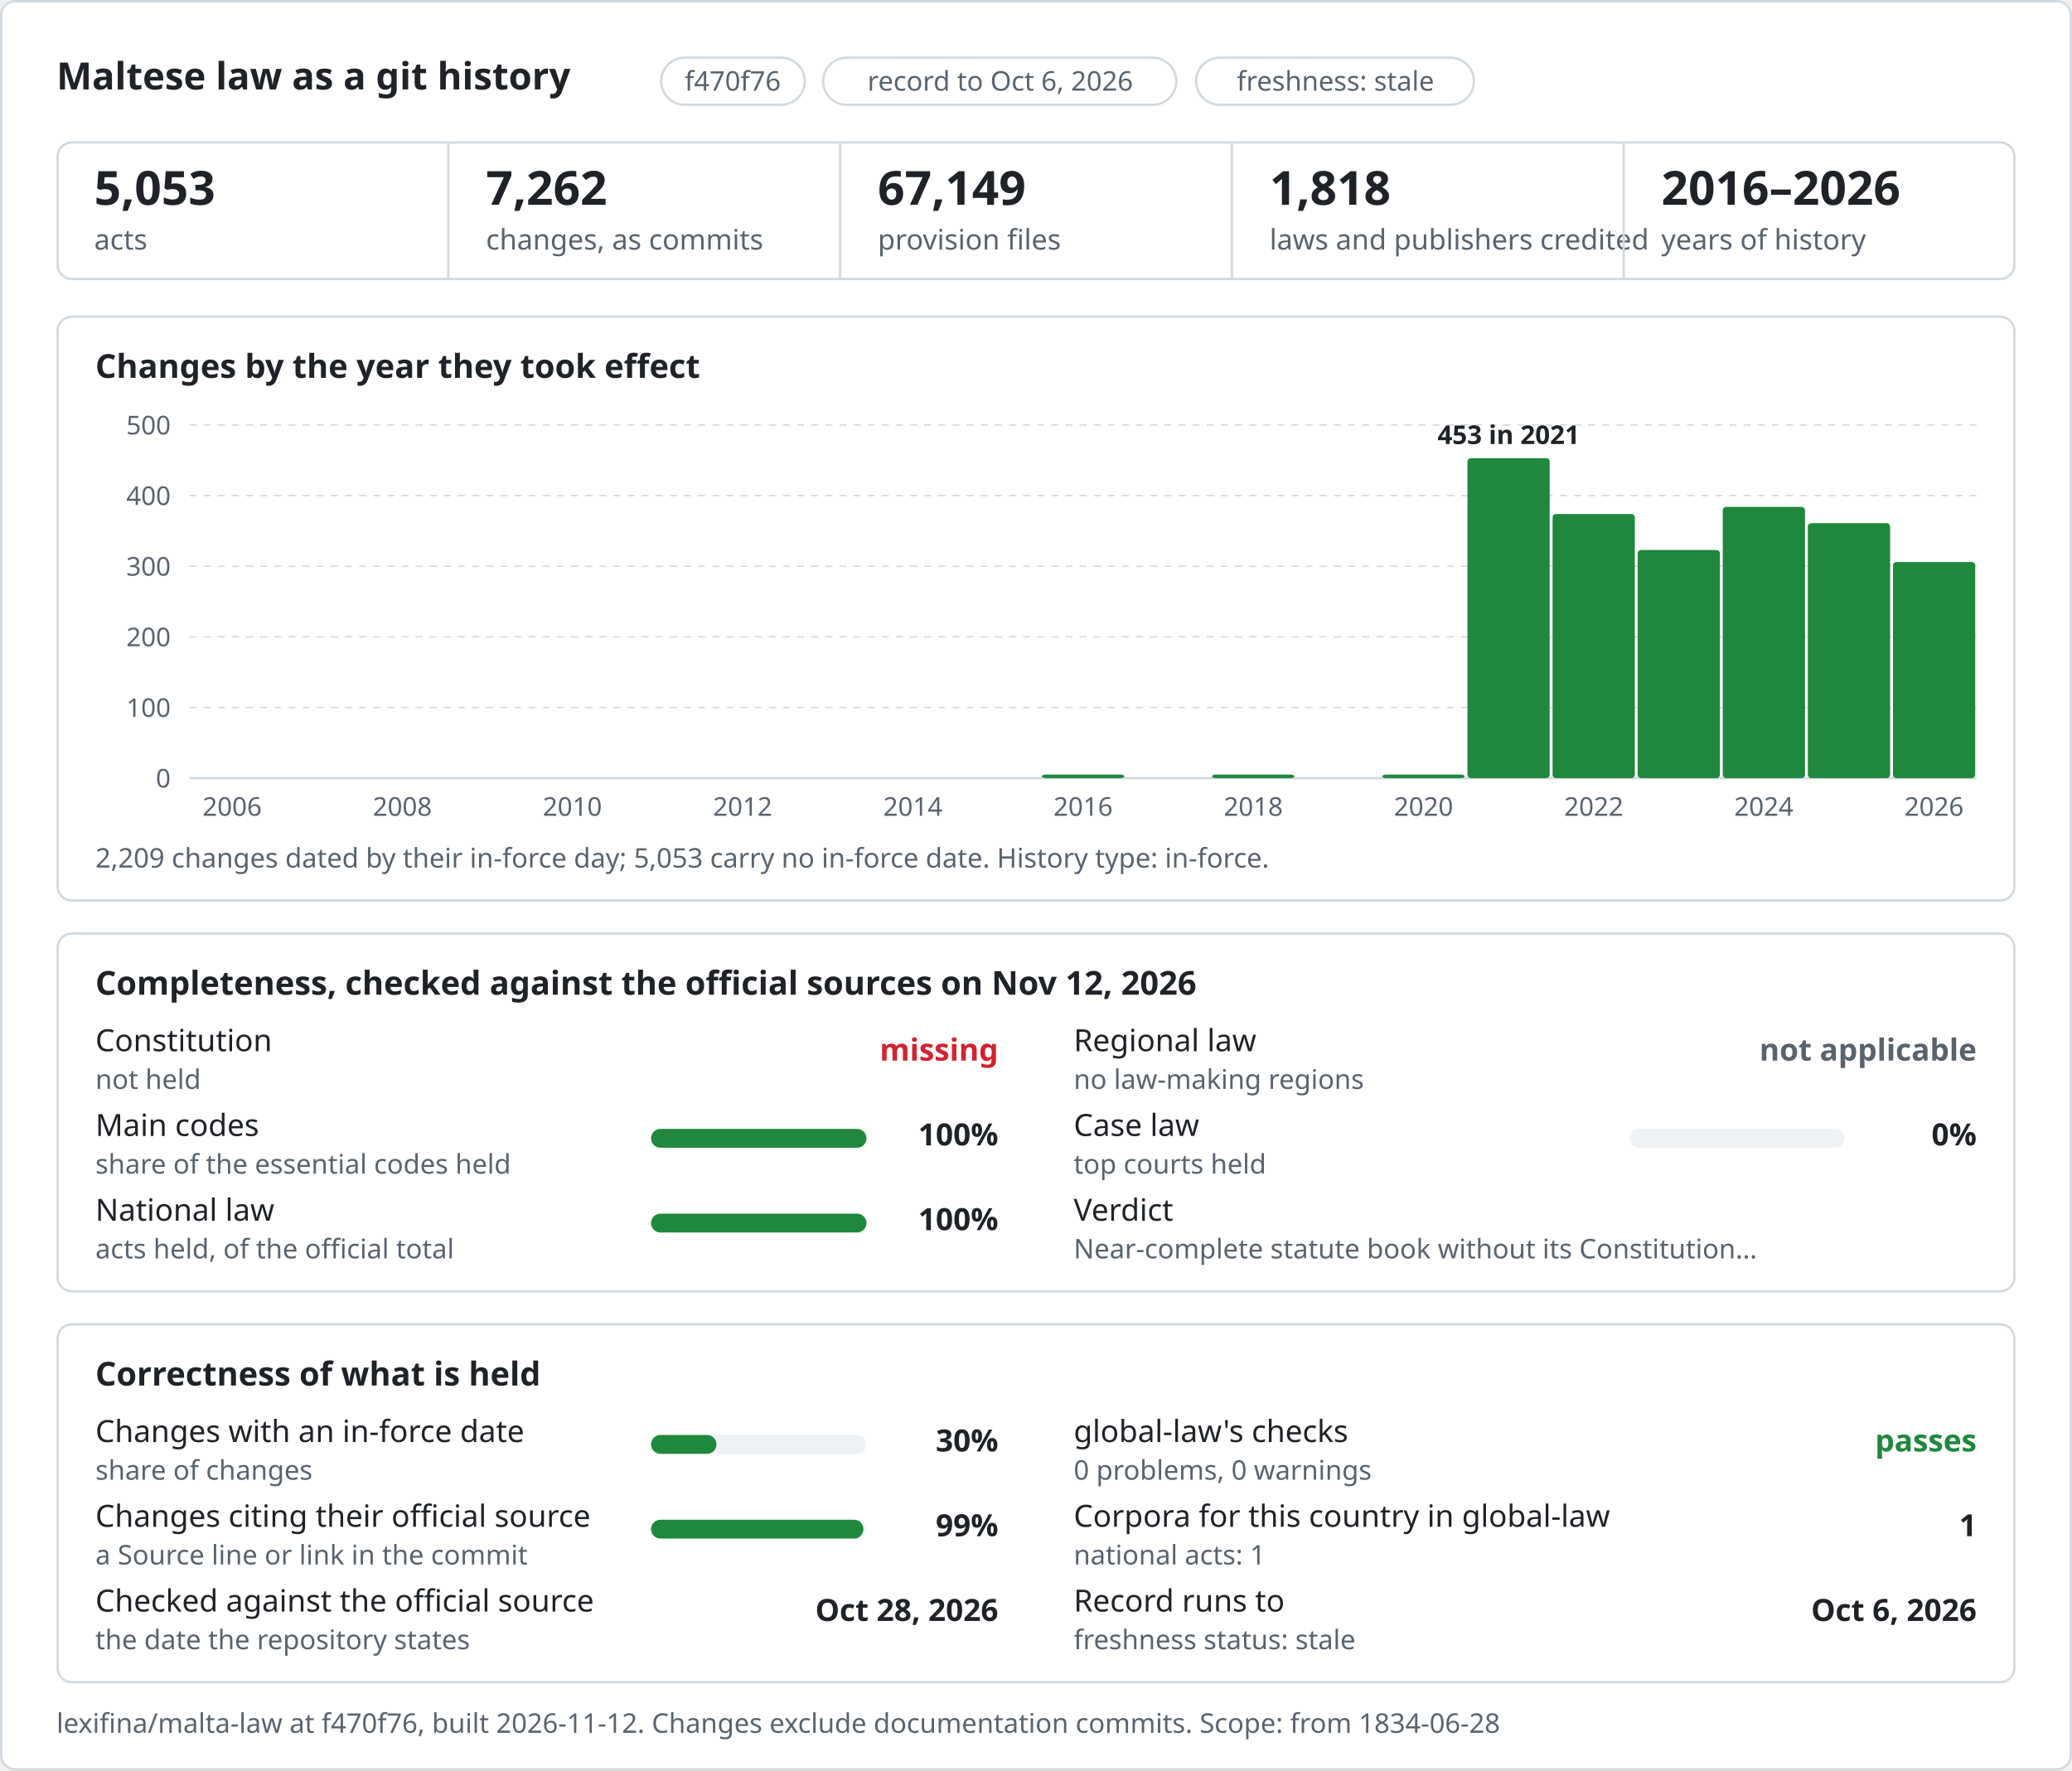
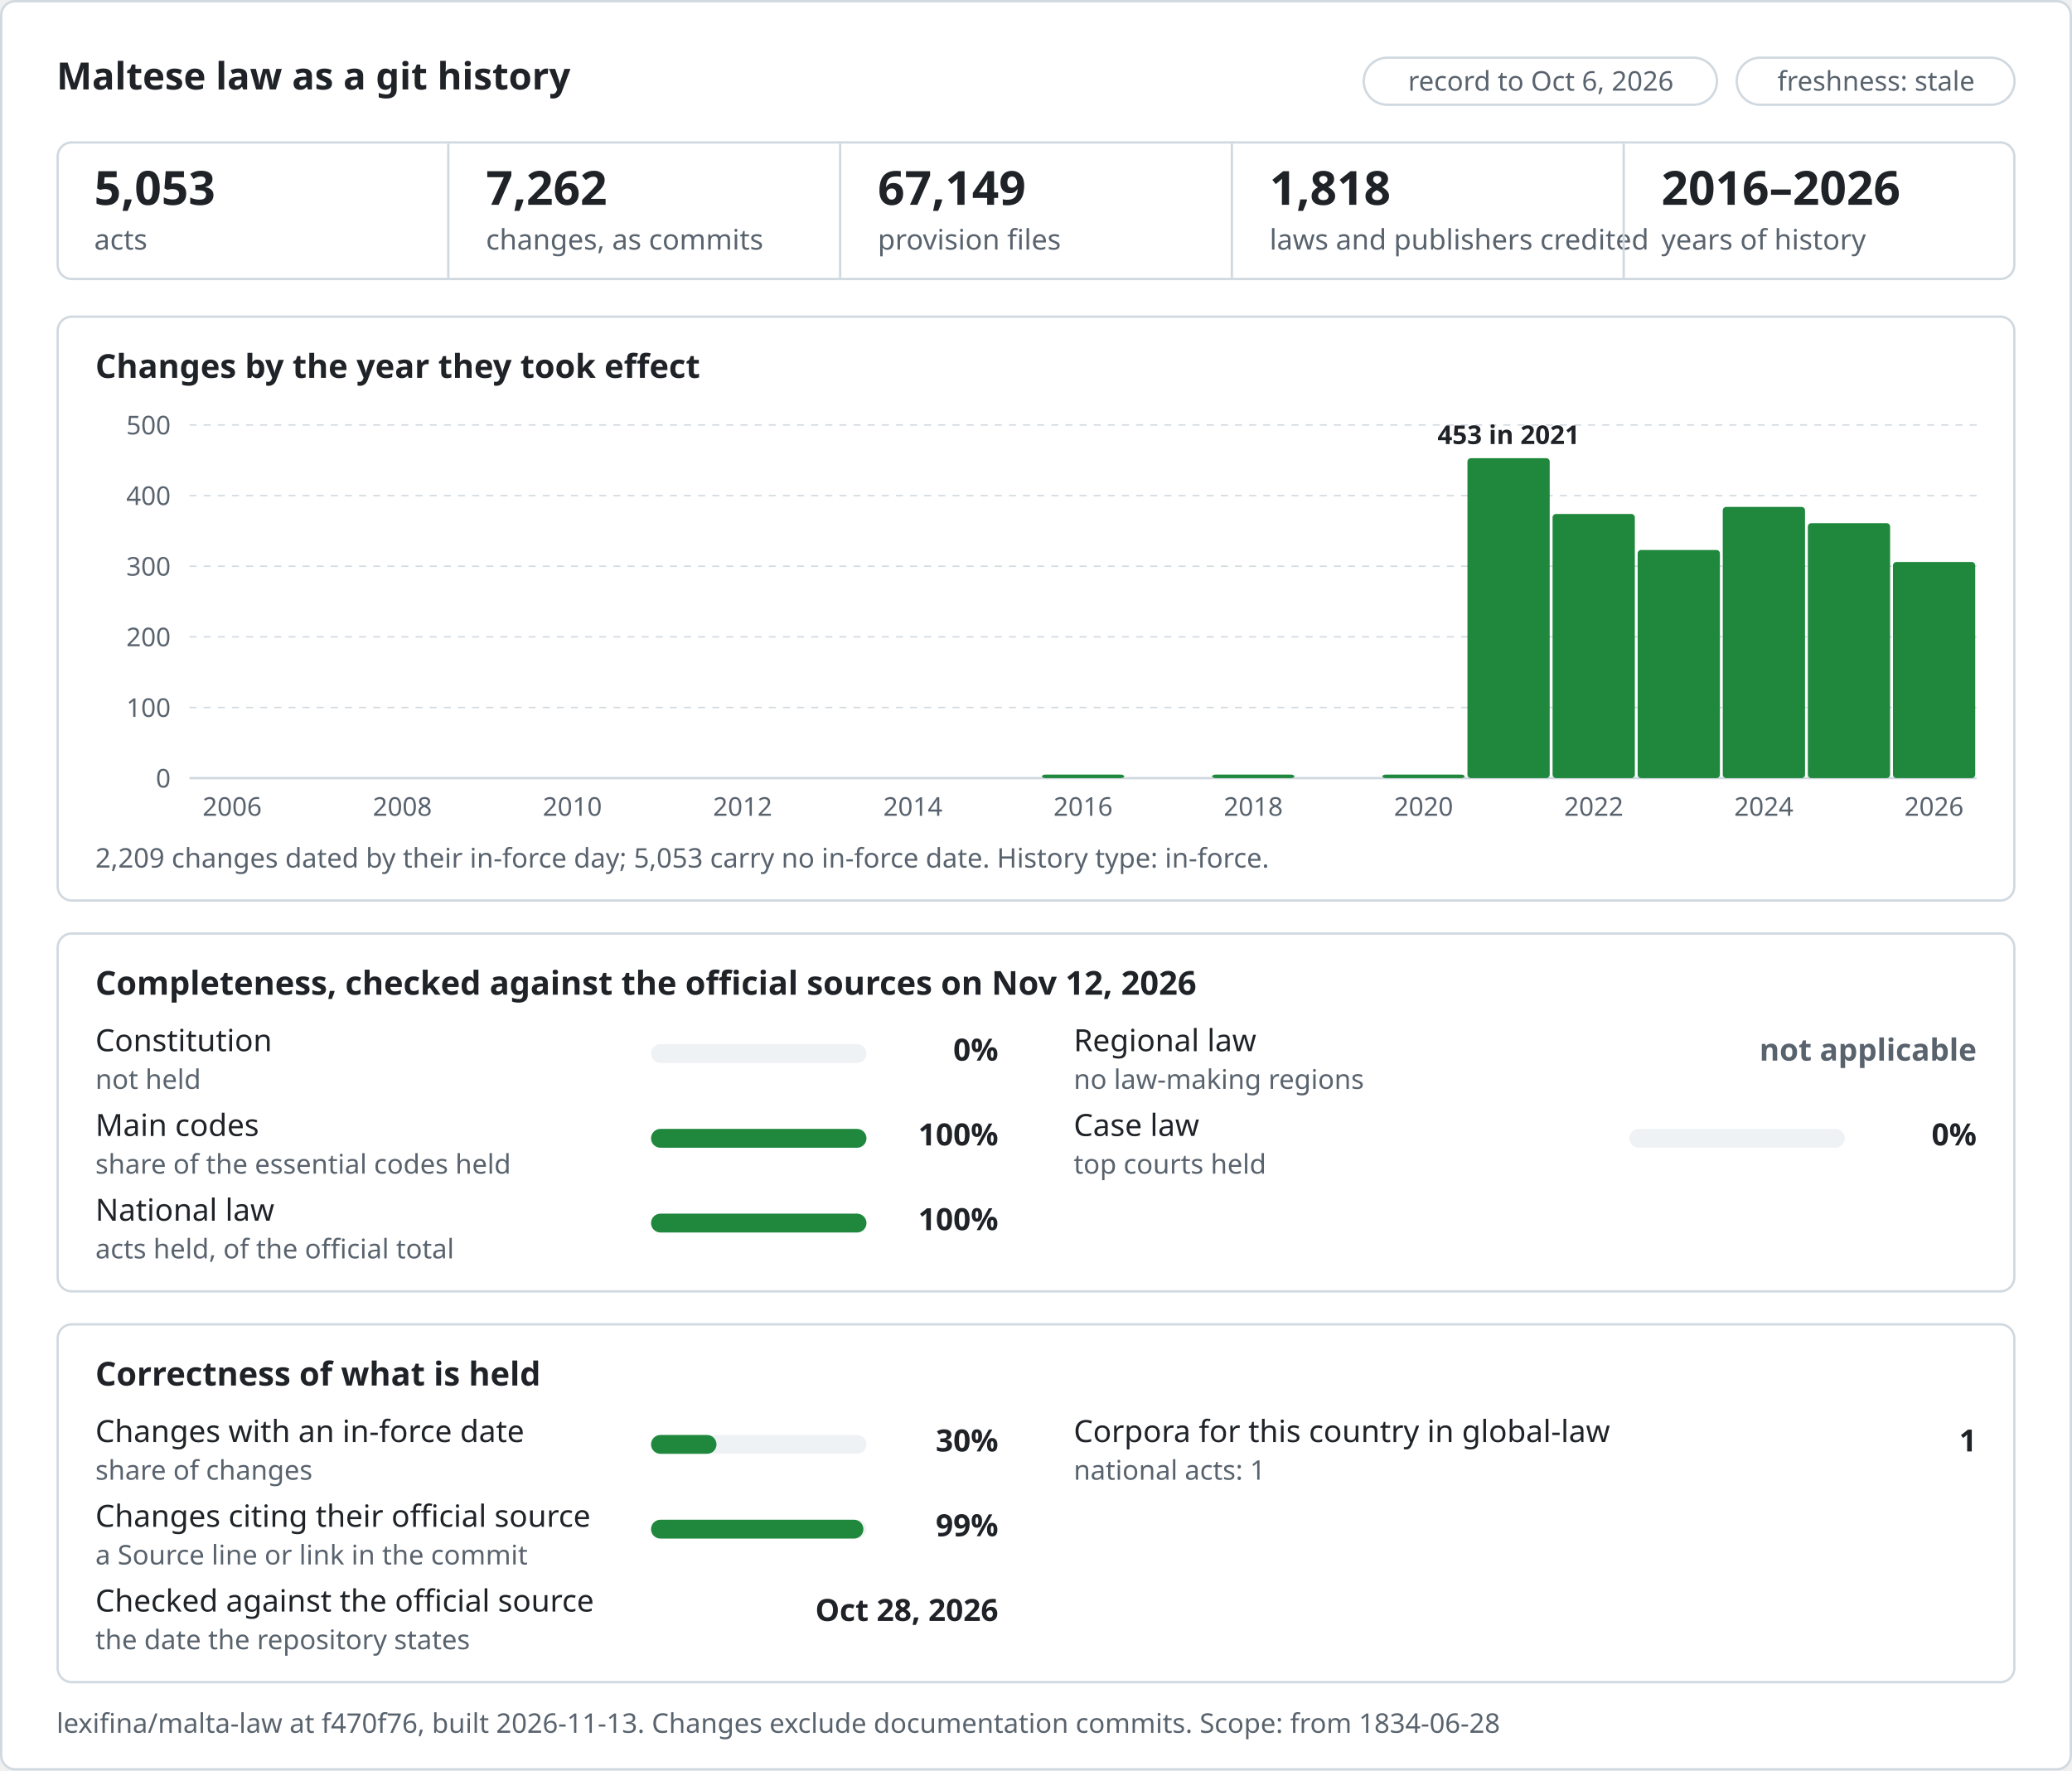
<svg xmlns="http://www.w3.org/2000/svg" width="880" height="752" viewBox="0 0 880 752" font-family="-apple-system,BlinkMacSystemFont,Segoe UI,Noto Sans,Helvetica,Arial,sans-serif">
  <rect x="0.5" y="0.5" width="879" height="751" rx="6" fill="#ffffff" stroke="#d1d9e0" />
  <text x="24" y="38" font-size="16" font-weight="600" fill="#1f2328">Maltese law as a git history</text>
-   <rect x="280.8" y="24.5" width="61" height="20" rx="10" fill="none" stroke="#d1d9e0" />
-   <text x="311.2" y="38.5" font-size="11.5" font-weight="500" text-anchor="middle" fill="#59636e">f470f76</text>
-   <rect x="349.6" y="24.5" width="150" height="20" rx="10" fill="none" stroke="#d1d9e0" />
-   <text x="424.8" y="38.5" font-size="11.5" font-weight="500" text-anchor="middle" fill="#59636e">record to Oct 6, 2026</text>
-   <rect x="508.0" y="24.5" width="118" height="20" rx="10" fill="none" stroke="#d1d9e0" />
-   <text x="567.2" y="38.5" font-size="11.5" font-weight="500" text-anchor="middle" fill="#59636e">freshness: stale</text>
+   <rect x="579.2" y="24.5" width="150" height="20" rx="10" fill="none" stroke="#d1d9e0" />
+   <text x="654.4" y="38.5" font-size="11.5" font-weight="500" text-anchor="middle" fill="#59636e">record to Oct 6, 2026</text>
+   <rect x="737.6" y="24.5" width="118" height="20" rx="10" fill="none" stroke="#d1d9e0" />
+   <text x="796.8" y="38.5" font-size="11.5" font-weight="500" text-anchor="middle" fill="#59636e">freshness: stale</text>
  <rect x="24.5" y="60.5" width="831" height="58" rx="6" fill="#ffffff" stroke="#d1d9e0" />
  <text x="40.0" y="87" font-size="20" font-weight="600" fill="#1f2328">5,053</text>
  <text x="40.0" y="106" font-size="12" fill="#59636e">acts</text>
  <line x1="190.4" y1="61" x2="190.4" y2="118" stroke="#d1d9e0" />
  <text x="206.4" y="87" font-size="20" font-weight="600" fill="#1f2328">7,262</text>
  <text x="206.4" y="106" font-size="12" fill="#59636e">changes, as commits</text>
  <line x1="356.8" y1="61" x2="356.8" y2="118" stroke="#d1d9e0" />
  <text x="372.8" y="87" font-size="20" font-weight="600" fill="#1f2328">67,149</text>
  <text x="372.8" y="106" font-size="12" fill="#59636e">provision files</text>
  <line x1="523.2" y1="61" x2="523.2" y2="118" stroke="#d1d9e0" />
  <text x="539.2" y="87" font-size="20" font-weight="600" fill="#1f2328">1,818</text>
  <text x="539.2" y="106" font-size="12" fill="#59636e">laws and publishers credited</text>
  <line x1="689.6" y1="61" x2="689.6" y2="118" stroke="#d1d9e0" />
  <text x="705.6" y="87" font-size="20" font-weight="600" fill="#1f2328">2016–2026</text>
  <text x="705.6" y="106" font-size="12" fill="#59636e">years of history</text>
  <rect x="24.5" y="134.5" width="831" height="248" rx="6" fill="#ffffff" stroke="#d1d9e0" />
  <text x="40.5" y="160.5" font-size="14" font-weight="600" fill="#1f2328">Changes by the year they took effect</text>
  <line x1="80.5" y1="330.5" x2="839.5" y2="330.5" stroke="#d1d9e0" stroke-width="1" />
  <text x="72.5" y="334.5" font-size="11" text-anchor="end" fill="#59636e">0</text>
  <line x1="80.5" y1="300.5" x2="839.5" y2="300.5" stroke="#d1d9e0" stroke-width="0.6" stroke-dasharray="3 3" />
  <text x="72.5" y="304.5" font-size="11" text-anchor="end" fill="#59636e">100</text>
  <line x1="80.5" y1="270.5" x2="839.5" y2="270.5" stroke="#d1d9e0" stroke-width="0.6" stroke-dasharray="3 3" />
  <text x="72.5" y="274.5" font-size="11" text-anchor="end" fill="#59636e">200</text>
  <line x1="80.5" y1="240.5" x2="839.5" y2="240.5" stroke="#d1d9e0" stroke-width="0.6" stroke-dasharray="3 3" />
  <text x="72.5" y="244.5" font-size="11" text-anchor="end" fill="#59636e">300</text>
  <line x1="80.5" y1="210.5" x2="839.5" y2="210.5" stroke="#d1d9e0" stroke-width="0.6" stroke-dasharray="3 3" />
  <text x="72.5" y="214.5" font-size="11" text-anchor="end" fill="#59636e">400</text>
  <line x1="80.5" y1="180.5" x2="839.5" y2="180.5" stroke="#d1d9e0" stroke-width="0.6" stroke-dasharray="3 3" />
  <text x="72.5" y="184.5" font-size="11" text-anchor="end" fill="#59636e">500</text>
  <text x="98.6" y="346.5" font-size="11" text-anchor="middle" fill="#59636e">2006</text>
  <text x="170.9" y="346.5" font-size="11" text-anchor="middle" fill="#59636e">2008</text>
  <text x="243.1" y="346.5" font-size="11" text-anchor="middle" fill="#59636e">2010</text>
  <text x="315.4" y="346.5" font-size="11" text-anchor="middle" fill="#59636e">2012</text>
  <text x="387.7" y="346.5" font-size="11" text-anchor="middle" fill="#59636e">2014</text>
  <rect x="442.53" y="329.0" width="34.94" height="1.5" rx="1.5" fill="#1f883d" />
  <text x="460.0" y="346.5" font-size="11" text-anchor="middle" fill="#59636e">2016</text>
  <rect x="514.81" y="329.0" width="34.94" height="1.5" rx="1.5" fill="#1f883d" />
  <text x="532.3" y="346.5" font-size="11" text-anchor="middle" fill="#59636e">2018</text>
  <rect x="587.10" y="329.0" width="34.94" height="1.5" rx="1.5" fill="#1f883d" />
  <text x="604.6" y="346.5" font-size="11" text-anchor="middle" fill="#59636e">2020</text>
  <rect x="623.24" y="194.6" width="34.94" height="135.9" rx="1.5" fill="#1f883d" />
  <text x="640.7" y="188.6" font-size="11" font-weight="600" text-anchor="middle" fill="#1f2328">453 in 2021</text>
  <rect x="659.39" y="218.3" width="34.94" height="112.2" rx="1.5" fill="#1f883d" />
  <text x="676.9" y="346.5" font-size="11" text-anchor="middle" fill="#59636e">2022</text>
  <rect x="695.53" y="233.6" width="34.94" height="96.9" rx="1.5" fill="#1f883d" />
  <rect x="731.67" y="215.3" width="34.94" height="115.2" rx="1.5" fill="#1f883d" />
  <text x="749.1" y="346.5" font-size="11" text-anchor="middle" fill="#59636e">2024</text>
  <rect x="767.81" y="222.2" width="34.94" height="108.3" rx="1.5" fill="#1f883d" />
  <rect x="803.96" y="238.7" width="34.94" height="91.8" rx="1.5" fill="#1f883d" />
  <text x="821.4" y="346.5" font-size="11" text-anchor="middle" fill="#59636e">2026</text>
  <text x="40.5" y="368.5" font-size="11.5" fill="#59636e">2,209 changes dated by their in-force day; 5,053 carry no in-force date. History type: in-force.</text>
  <rect x="24.5" y="396.5" width="831" height="152" rx="6" fill="#ffffff" stroke="#d1d9e0" />
  <text x="40.5" y="422.5" font-size="14" font-weight="600" fill="#1f2328">Completeness, checked against the official sources on Nov 12, 2026</text>
  <text x="40.5" y="446.5" font-size="13" fill="#1f2328">Constitution</text>
  <text x="40.5" y="462.5" font-size="11.5" fill="#59636e">not held</text>
-   <text x="424.0" y="450.5" font-size="13" font-weight="600" text-anchor="end" fill="#d1242f">missing</text>
+   <g>
+     <rect x="276.5" y="443.5" width="91.5" height="8" rx="4" fill="#eff2f5" />
+   </g>
+   <text x="424.0" y="450.5" font-size="13" font-weight="600" text-anchor="end" fill="#1f2328">0%</text>
  <text x="40.5" y="482.5" font-size="13" fill="#1f2328">Main codes</text>
  <text x="40.5" y="498.5" font-size="11.5" fill="#59636e">share of the essential codes held</text>
  <g>
    <rect x="276.5" y="479.5" width="91.5" height="8" rx="4" fill="#eff2f5" />
    <rect x="276.5" y="479.5" width="91.5" height="8" rx="4" fill="#1f883d" />
  </g>
  <text x="424.0" y="486.5" font-size="13" font-weight="600" text-anchor="end" fill="#1f2328">100%</text>
  <text x="40.5" y="518.5" font-size="13" fill="#1f2328">National law</text>
  <text x="40.5" y="534.5" font-size="11.5" fill="#59636e">acts held, of the official total</text>
  <g>
    <rect x="276.5" y="515.5" width="91.5" height="8" rx="4" fill="#eff2f5" />
    <rect x="276.5" y="515.5" width="91.5" height="8" rx="4" fill="#1f883d" />
  </g>
  <text x="424.0" y="522.5" font-size="13" font-weight="600" text-anchor="end" fill="#1f2328">100%</text>
  <text x="456.0" y="446.5" font-size="13" fill="#1f2328">Regional law</text>
  <text x="456.0" y="462.5" font-size="11.5" fill="#59636e">no law-making regions</text>
  <text x="839.5" y="450.5" font-size="13" font-weight="600" text-anchor="end" fill="#59636e">not applicable</text>
  <text x="456.0" y="482.5" font-size="13" fill="#1f2328">Case law</text>
  <text x="456.0" y="498.5" font-size="11.5" fill="#59636e">top courts held</text>
  <g>
    <rect x="692.0" y="479.5" width="91.5" height="8" rx="4" fill="#eff2f5" />
  </g>
  <text x="839.5" y="486.5" font-size="13" font-weight="600" text-anchor="end" fill="#1f2328">0%</text>
-   <text x="456.0" y="518.5" font-size="13" fill="#1f2328">Verdict</text>
-   <text x="456.0" y="534.5" font-size="11.5" fill="#59636e">Near-complete statute book without its Constitution…</text>
-   <text x="839.5" y="522.5" font-size="13" font-weight="600" text-anchor="end" fill="#59636e" />
  <rect x="24.5" y="562.5" width="831" height="152" rx="6" fill="#ffffff" stroke="#d1d9e0" />
  <text x="40.5" y="588.5" font-size="14" font-weight="600" fill="#1f2328">Correctness of what is held</text>
  <text x="40.5" y="612.5" font-size="13" fill="#1f2328">Changes with an in-force date</text>
  <text x="40.5" y="628.5" font-size="11.5" fill="#59636e">share of changes</text>
  <g>
    <rect x="276.5" y="609.5" width="91.5" height="8" rx="4" fill="#eff2f5" />
    <rect x="276.5" y="609.5" width="27.8" height="8" rx="4" fill="#1f883d" />
  </g>
  <text x="424.0" y="616.5" font-size="13" font-weight="600" text-anchor="end" fill="#1f2328">30%</text>
  <text x="40.5" y="648.5" font-size="13" fill="#1f2328">Changes citing their official source</text>
  <text x="40.5" y="664.5" font-size="11.5" fill="#59636e">a Source line or link in the commit</text>
  <g>
    <rect x="276.5" y="645.5" width="91.5" height="8" rx="4" fill="#eff2f5" />
    <rect x="276.5" y="645.5" width="90.2" height="8" rx="4" fill="#1f883d" />
  </g>
  <text x="424.0" y="652.5" font-size="13" font-weight="600" text-anchor="end" fill="#1f2328">99%</text>
  <text x="40.5" y="684.5" font-size="13" fill="#1f2328">Checked against the official source</text>
  <text x="40.5" y="700.5" font-size="11.5" fill="#59636e">the date the repository states</text>
  <text x="424.0" y="688.5" font-size="13" font-weight="600" text-anchor="end" fill="#1f2328">Oct 28, 2026</text>
-   <text x="456.0" y="612.5" font-size="13" fill="#1f2328">global-law's checks</text>
-   <text x="456.0" y="628.5" font-size="11.5" fill="#59636e">0 problems, 0 warnings</text>
-   <text x="839.5" y="616.5" font-size="13" font-weight="600" text-anchor="end" fill="#1f883d">passes</text>
-   <text x="456.0" y="648.5" font-size="13" fill="#1f2328">Corpora for this country in global-law</text>
-   <text x="456.0" y="664.5" font-size="11.5" fill="#59636e">national acts: 1</text>
-   <text x="839.5" y="652.5" font-size="13" font-weight="600" text-anchor="end" fill="#1f2328">1</text>
-   <text x="456.0" y="684.5" font-size="13" fill="#1f2328">Record runs to</text>
-   <text x="456.0" y="700.5" font-size="11.5" fill="#59636e">freshness status: stale</text>
-   <text x="839.5" y="688.5" font-size="13" font-weight="600" text-anchor="end" fill="#1f2328">Oct 6, 2026</text>
-   <text x="24" y="736" font-size="11.5" fill="#59636e">lexifina/malta-law at f470f76, built 2026-11-12. Changes exclude documentation commits. Scope: from 1834-06-28</text>
+   <text x="456.0" y="612.5" font-size="13" fill="#1f2328">Corpora for this country in global-law</text>
+   <text x="456.0" y="628.5" font-size="11.5" fill="#59636e">national acts: 1</text>
+   <text x="839.5" y="616.5" font-size="13" font-weight="600" text-anchor="end" fill="#1f2328">1</text>
+   <text x="24" y="736" font-size="11.5" fill="#59636e">lexifina/malta-law at f470f76, built 2026-11-13. Changes exclude documentation commits. Scope: from 1834-06-28</text>
</svg>
